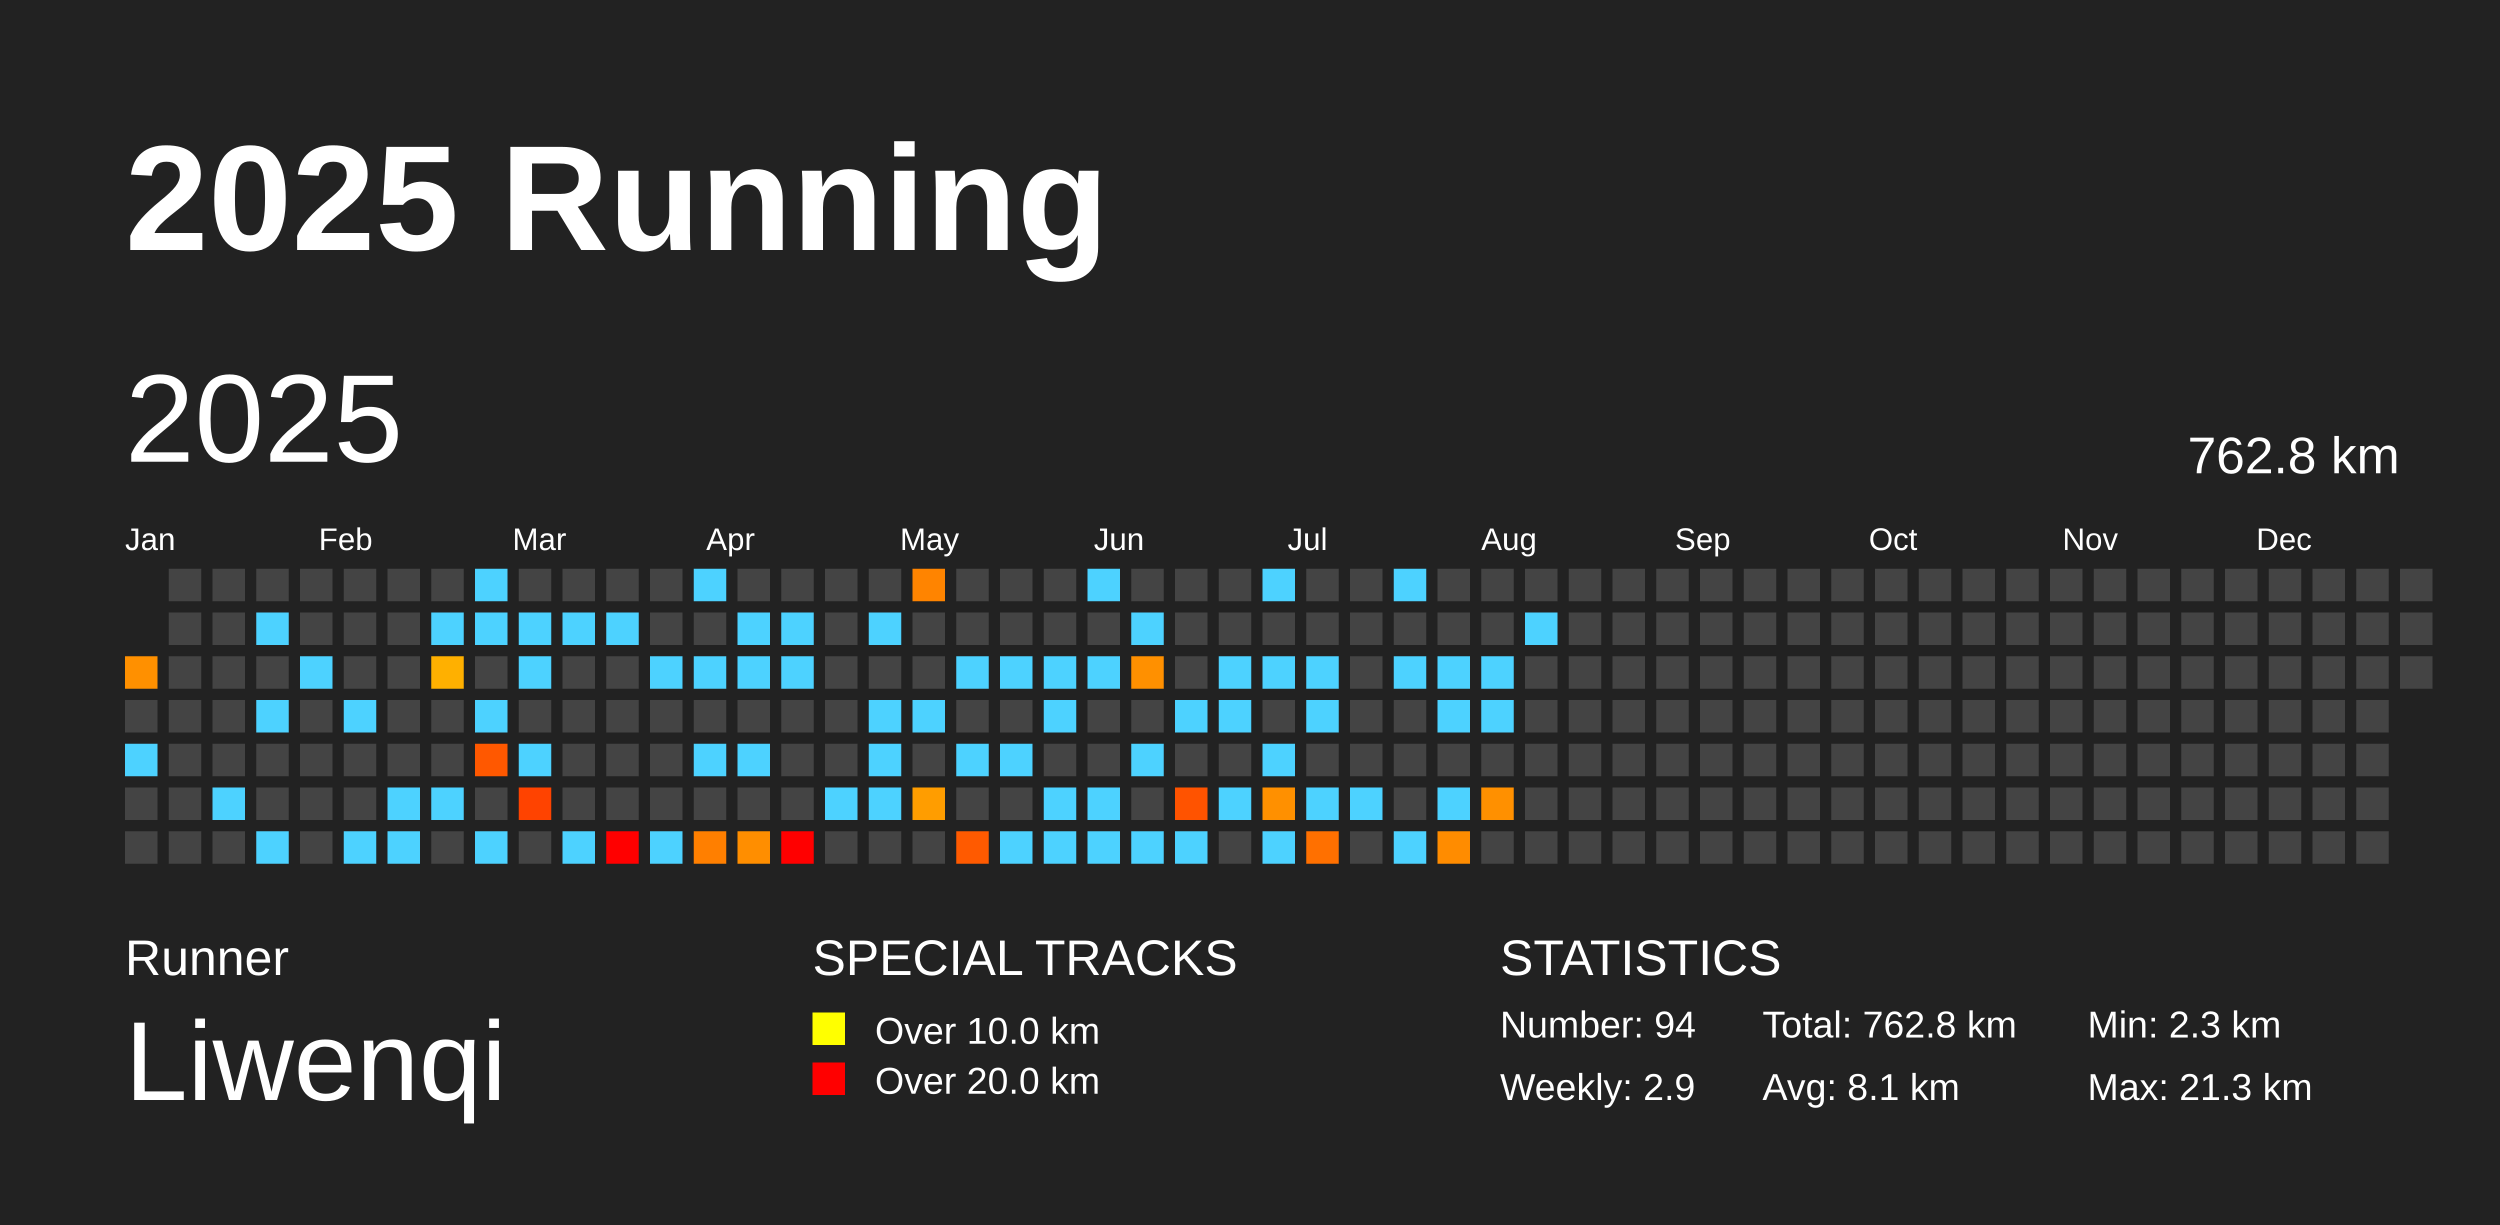
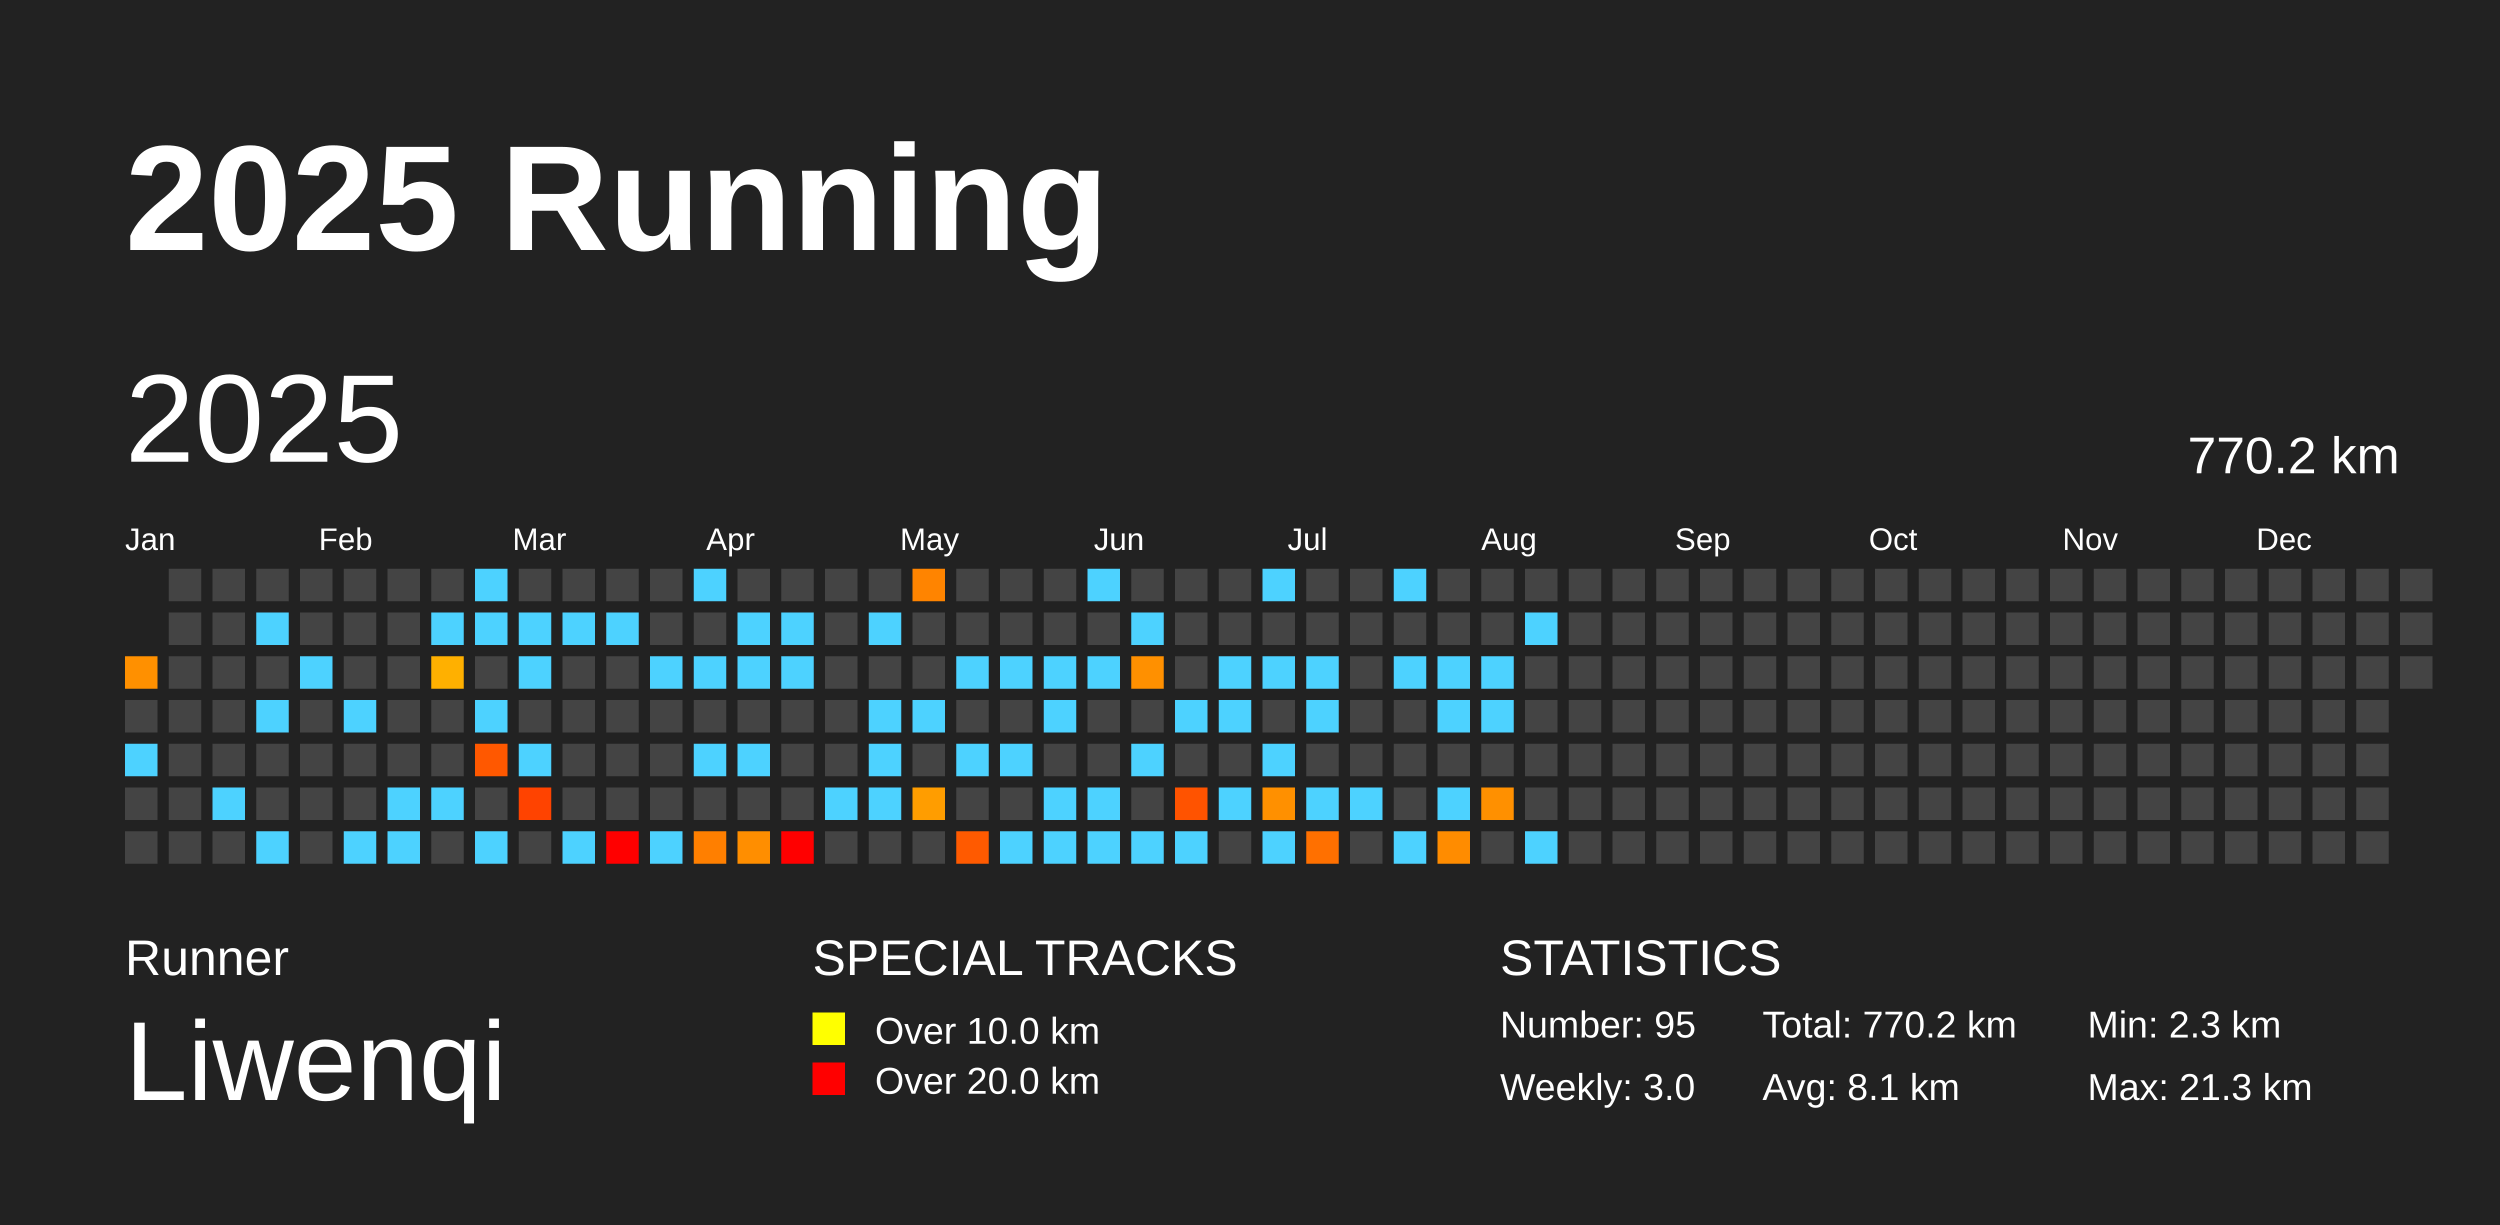
<svg xmlns="http://www.w3.org/2000/svg" baseProfile="full" height="98mm" version="1.1" viewBox="0,0,200,98" width="200mm">
  <defs />
  <rect fill="#222222" height="98" width="200" x="0" y="0" />
  <text fill="#FFFFFF" style="font-size:12px; font-family:Arial; font-weight:bold;" x="10" y="20">2025 Running</text>
  <text fill="#FFFFFF" style="font-size:4px; font-family:Arial" x="10" y="78">Runner</text>
  <text fill="#FFFFFF" style="font-size:9px; font-family:Arial" x="10" y="88">Liwenqi</text>
  <text fill="#FFFFFF" style="font-size:4px; font-family:Arial" x="65" y="78">SPECIAL TRACKS</text>
  <rect fill="yellow" height="2.6" width="2.6" x="65" y="81" />
  <text fill="#FFFFFF" style="font-size:3px; font-family:Arial" x="70" y="83.5">Over 10.0 km</text>
  <rect fill="red" height="2.6" width="2.6" x="65" y="85" />
  <text fill="#FFFFFF" style="font-size:3px; font-family:Arial" x="70" y="87.5">Over 20.0 km</text>
  <text fill="#FFFFFF" style="font-size:4px; font-family:Arial" x="120" y="78">STATISTICS</text>
-   <text fill="#FFFFFF" style="font-size:3px; font-family:Arial" x="120" y="83">Number: 94</text>
-   <text fill="#FFFFFF" style="font-size:3px; font-family:Arial" x="120" y="88">Weekly: 2.9</text>
-   <text fill="#FFFFFF" style="font-size:3px; font-family:Arial" x="141" y="83">Total: 762.8 km</text>
+   <text fill="#FFFFFF" style="font-size:3px; font-family:Arial" x="120" y="83">Number: 95</text>
+   <text fill="#FFFFFF" style="font-size:3px; font-family:Arial" x="120" y="88">Weekly: 3.0</text>
+   <text fill="#FFFFFF" style="font-size:3px; font-family:Arial" x="141" y="83">Total: 770.2 km</text>
  <text fill="#FFFFFF" style="font-size:3px; font-family:Arial" x="141" y="88">Avg: 8.1 km</text>
  <text fill="#FFFFFF" style="font-size:3px; font-family:Arial" x="167" y="83">Min: 2.3 km</text>
  <text fill="#FFFFFF" style="font-size:3px; font-family:Arial" x="167" y="88">Max: 21.3 km</text>
  <text dominant-baseline="hanging" fill="#FFFFFF" style="font-size:10.0px; font-family:Arial;" x="10" y="30">2025</text>
-   <text dominant-baseline="hanging" fill="#FFFFFF" style="font-size:4.125px; font-family:Arial;" x="175" y="35">762.8 km</text>
+   <text dominant-baseline="hanging" fill="#FFFFFF" style="font-size:4.125px; font-family:Arial;" x="175" y="35">770.2 km</text>
  <text fill="#FFFFFF" style="font-size:2.5px; font-family:Arial" x="10.0" y="44">Jan</text>
  <text fill="#FFFFFF" style="font-size:2.5px; font-family:Arial" x="25.5" y="44">Feb</text>
  <text fill="#FFFFFF" style="font-size:2.5px; font-family:Arial" x="41.0" y="44">Mar</text>
  <text fill="#FFFFFF" style="font-size:2.5px; font-family:Arial" x="56.5" y="44">Apr</text>
  <text fill="#FFFFFF" style="font-size:2.5px; font-family:Arial" x="72.0" y="44">May</text>
  <text fill="#FFFFFF" style="font-size:2.5px; font-family:Arial" x="87.5" y="44">Jun</text>
  <text fill="#FFFFFF" style="font-size:2.5px; font-family:Arial" x="103.0" y="44">Jul</text>
  <text fill="#FFFFFF" style="font-size:2.5px; font-family:Arial" x="118.5" y="44">Aug</text>
  <text fill="#FFFFFF" style="font-size:2.5px; font-family:Arial" x="134.0" y="44">Sep</text>
  <text fill="#FFFFFF" style="font-size:2.5px; font-family:Arial" x="149.5" y="44">Oct</text>
  <text fill="#FFFFFF" style="font-size:2.5px; font-family:Arial" x="165.0" y="44">Nov</text>
  <text fill="#FFFFFF" style="font-size:2.5px; font-family:Arial" x="180.5" y="44">Dec</text>
  <rect fill="#ff9000" height="2.6" width="2.6" x="10.0" y="52.5" />
  <rect fill="#444444" height="2.6" width="2.6" x="10.0" y="56.0" />
  <rect fill="#4dd2ff" height="2.6" width="2.6" x="10.0" y="59.5" />
  <rect fill="#444444" height="2.6" width="2.6" x="10.0" y="63.0" />
  <rect fill="#444444" height="2.6" width="2.6" x="10.0" y="66.5" />
  <rect fill="#444444" height="2.6" width="2.6" x="13.5" y="45.5" />
  <rect fill="#444444" height="2.6" width="2.6" x="13.5" y="49.0" />
  <rect fill="#444444" height="2.6" width="2.6" x="13.5" y="52.5" />
  <rect fill="#444444" height="2.6" width="2.6" x="13.5" y="56.0" />
  <rect fill="#444444" height="2.6" width="2.6" x="13.5" y="59.5" />
  <rect fill="#444444" height="2.6" width="2.6" x="13.5" y="63.0" />
  <rect fill="#444444" height="2.6" width="2.6" x="13.5" y="66.5" />
  <rect fill="#444444" height="2.6" width="2.6" x="17.0" y="45.5" />
  <rect fill="#444444" height="2.6" width="2.6" x="17.0" y="49.0" />
  <rect fill="#444444" height="2.6" width="2.6" x="17.0" y="52.5" />
  <rect fill="#444444" height="2.6" width="2.6" x="17.0" y="56.0" />
  <rect fill="#444444" height="2.6" width="2.6" x="17.0" y="59.5" />
  <rect fill="#4dd2ff" height="2.6" width="2.6" x="17.0" y="63.0" />
  <rect fill="#444444" height="2.6" width="2.6" x="17.0" y="66.5" />
  <rect fill="#444444" height="2.6" width="2.6" x="20.5" y="45.5" />
  <rect fill="#4dd2ff" height="2.6" width="2.6" x="20.5" y="49.0" />
  <rect fill="#444444" height="2.6" width="2.6" x="20.5" y="52.5" />
  <rect fill="#4dd2ff" height="2.6" width="2.6" x="20.5" y="56.0" />
  <rect fill="#444444" height="2.6" width="2.6" x="20.5" y="59.5" />
  <rect fill="#444444" height="2.6" width="2.6" x="20.5" y="63.0" />
  <rect fill="#4dd2ff" height="2.6" width="2.6" x="20.5" y="66.5" />
  <rect fill="#444444" height="2.6" width="2.6" x="24.0" y="45.5" />
  <rect fill="#444444" height="2.6" width="2.6" x="24.0" y="49.0" />
  <rect fill="#4dd2ff" height="2.6" width="2.6" x="24.0" y="52.5" />
  <rect fill="#444444" height="2.6" width="2.6" x="24.0" y="56.0" />
  <rect fill="#444444" height="2.6" width="2.6" x="24.0" y="59.5" />
  <rect fill="#444444" height="2.6" width="2.6" x="24.0" y="63.0" />
  <rect fill="#444444" height="2.6" width="2.6" x="24.0" y="66.5" />
  <rect fill="#444444" height="2.6" width="2.6" x="27.5" y="45.5" />
  <rect fill="#444444" height="2.6" width="2.6" x="27.5" y="49.0" />
  <rect fill="#444444" height="2.6" width="2.6" x="27.5" y="52.5" />
  <rect fill="#4dd2ff" height="2.6" width="2.6" x="27.5" y="56.0" />
  <rect fill="#444444" height="2.6" width="2.6" x="27.5" y="59.5" />
  <rect fill="#444444" height="2.6" width="2.6" x="27.5" y="63.0" />
  <rect fill="#4dd2ff" height="2.6" width="2.6" x="27.5" y="66.5" />
  <rect fill="#444444" height="2.6" width="2.6" x="31.0" y="45.5" />
  <rect fill="#444444" height="2.6" width="2.6" x="31.0" y="49.0" />
  <rect fill="#444444" height="2.6" width="2.6" x="31.0" y="52.5" />
  <rect fill="#444444" height="2.6" width="2.6" x="31.0" y="56.0" />
  <rect fill="#444444" height="2.6" width="2.6" x="31.0" y="59.5" />
  <rect fill="#4dd2ff" height="2.6" width="2.6" x="31.0" y="63.0" />
  <rect fill="#4dd2ff" height="2.6" width="2.6" x="31.0" y="66.5" />
  <rect fill="#444444" height="2.6" width="2.6" x="34.5" y="45.5" />
  <rect fill="#4dd2ff" height="2.6" width="2.6" x="34.5" y="49.0" />
  <rect fill="#ffb000" height="2.6" width="2.6" x="34.5" y="52.5" />
  <rect fill="#444444" height="2.6" width="2.6" x="34.5" y="56.0" />
  <rect fill="#444444" height="2.6" width="2.6" x="34.5" y="59.5" />
  <rect fill="#4dd2ff" height="2.6" width="2.6" x="34.5" y="63.0" />
  <rect fill="#444444" height="2.6" width="2.6" x="34.5" y="66.5" />
  <rect fill="#4dd2ff" height="2.6" width="2.6" x="38.0" y="45.5" />
  <rect fill="#4dd2ff" height="2.6" width="2.6" x="38.0" y="49.0" />
  <rect fill="#444444" height="2.6" width="2.6" x="38.0" y="52.5" />
  <rect fill="#4dd2ff" height="2.6" width="2.6" x="38.0" y="56.0" />
  <rect fill="#ff5800" height="2.6" width="2.6" x="38.0" y="59.5" />
  <rect fill="#444444" height="2.6" width="2.6" x="38.0" y="63.0" />
  <rect fill="#4dd2ff" height="2.6" width="2.6" x="38.0" y="66.5" />
  <rect fill="#444444" height="2.6" width="2.6" x="41.5" y="45.5" />
  <rect fill="#4dd2ff" height="2.6" width="2.6" x="41.5" y="49.0" />
  <rect fill="#4dd2ff" height="2.6" width="2.6" x="41.5" y="52.5" />
  <rect fill="#444444" height="2.6" width="2.6" x="41.5" y="56.0" />
  <rect fill="#4dd2ff" height="2.6" width="2.6" x="41.5" y="59.5" />
  <rect fill="#ff4300" height="2.6" width="2.6" x="41.5" y="63.0" />
  <rect fill="#444444" height="2.6" width="2.6" x="41.5" y="66.5" />
  <rect fill="#444444" height="2.6" width="2.6" x="45.0" y="45.5" />
  <rect fill="#4dd2ff" height="2.6" width="2.6" x="45.0" y="49.0" />
  <rect fill="#444444" height="2.6" width="2.6" x="45.0" y="52.5" />
  <rect fill="#444444" height="2.6" width="2.6" x="45.0" y="56.0" />
  <rect fill="#444444" height="2.6" width="2.6" x="45.0" y="59.5" />
  <rect fill="#444444" height="2.6" width="2.6" x="45.0" y="63.0" />
  <rect fill="#4dd2ff" height="2.6" width="2.6" x="45.0" y="66.5" />
  <rect fill="#444444" height="2.6" width="2.6" x="48.5" y="45.5" />
  <rect fill="#4dd2ff" height="2.6" width="2.6" x="48.5" y="49.0" />
  <rect fill="#444444" height="2.6" width="2.6" x="48.5" y="52.5" />
  <rect fill="#444444" height="2.6" width="2.6" x="48.5" y="56.0" />
  <rect fill="#444444" height="2.6" width="2.6" x="48.5" y="59.5" />
  <rect fill="#444444" height="2.6" width="2.6" x="48.5" y="63.0" />
  <rect fill="red" height="2.6" width="2.6" x="48.5" y="66.5" />
  <rect fill="#444444" height="2.6" width="2.6" x="52.0" y="45.5" />
  <rect fill="#444444" height="2.6" width="2.6" x="52.0" y="49.0" />
  <rect fill="#4dd2ff" height="2.6" width="2.6" x="52.0" y="52.5" />
  <rect fill="#444444" height="2.6" width="2.6" x="52.0" y="56.0" />
  <rect fill="#444444" height="2.6" width="2.6" x="52.0" y="59.5" />
  <rect fill="#444444" height="2.6" width="2.6" x="52.0" y="63.0" />
  <rect fill="#4dd2ff" height="2.6" width="2.6" x="52.0" y="66.5" />
  <rect fill="#4dd2ff" height="2.6" width="2.6" x="55.5" y="45.5" />
  <rect fill="#444444" height="2.6" width="2.6" x="55.5" y="49.0" />
  <rect fill="#4dd2ff" height="2.6" width="2.6" x="55.5" y="52.5" />
  <rect fill="#444444" height="2.6" width="2.6" x="55.5" y="56.0" />
  <rect fill="#4dd2ff" height="2.6" width="2.6" x="55.5" y="59.5" />
  <rect fill="#444444" height="2.6" width="2.6" x="55.5" y="63.0" />
  <rect fill="#ff7f00" height="2.6" width="2.6" x="55.5" y="66.5" />
  <rect fill="#444444" height="2.6" width="2.6" x="59.0" y="45.5" />
  <rect fill="#4dd2ff" height="2.6" width="2.6" x="59.0" y="49.0" />
  <rect fill="#4dd2ff" height="2.6" width="2.6" x="59.0" y="52.5" />
  <rect fill="#444444" height="2.6" width="2.6" x="59.0" y="56.0" />
  <rect fill="#4dd2ff" height="2.6" width="2.6" x="59.0" y="59.5" />
  <rect fill="#444444" height="2.6" width="2.6" x="59.0" y="63.0" />
  <rect fill="#ff8e00" height="2.6" width="2.6" x="59.0" y="66.5" />
  <rect fill="#444444" height="2.6" width="2.6" x="62.5" y="45.5" />
  <rect fill="#4dd2ff" height="2.6" width="2.6" x="62.5" y="49.0" />
  <rect fill="#4dd2ff" height="2.6" width="2.6" x="62.5" y="52.5" />
  <rect fill="#444444" height="2.6" width="2.6" x="62.5" y="56.0" />
  <rect fill="#444444" height="2.6" width="2.6" x="62.5" y="59.5" />
  <rect fill="#444444" height="2.6" width="2.6" x="62.5" y="63.0" />
  <rect fill="red" height="2.6" width="2.6" x="62.5" y="66.5" />
  <rect fill="#444444" height="2.6" width="2.6" x="66.0" y="45.5" />
  <rect fill="#444444" height="2.6" width="2.6" x="66.0" y="49.0" />
  <rect fill="#444444" height="2.6" width="2.6" x="66.0" y="52.5" />
  <rect fill="#444444" height="2.6" width="2.6" x="66.0" y="56.0" />
  <rect fill="#444444" height="2.6" width="2.6" x="66.0" y="59.5" />
  <rect fill="#4dd2ff" height="2.6" width="2.6" x="66.0" y="63.0" />
  <rect fill="#444444" height="2.6" width="2.6" x="66.0" y="66.5" />
  <rect fill="#444444" height="2.6" width="2.6" x="69.5" y="45.5" />
  <rect fill="#4dd2ff" height="2.6" width="2.6" x="69.5" y="49.0" />
  <rect fill="#444444" height="2.6" width="2.6" x="69.5" y="52.5" />
  <rect fill="#4dd2ff" height="2.6" width="2.6" x="69.5" y="56.0" />
  <rect fill="#4dd2ff" height="2.6" width="2.6" x="69.5" y="59.5" />
  <rect fill="#4dd2ff" height="2.6" width="2.6" x="69.5" y="63.0" />
  <rect fill="#444444" height="2.6" width="2.6" x="69.5" y="66.5" />
  <rect fill="#ff8400" height="2.6" width="2.6" x="73.0" y="45.5" />
  <rect fill="#444444" height="2.6" width="2.6" x="73.0" y="49.0" />
  <rect fill="#444444" height="2.6" width="2.6" x="73.0" y="52.5" />
  <rect fill="#4dd2ff" height="2.6" width="2.6" x="73.0" y="56.0" />
  <rect fill="#444444" height="2.6" width="2.6" x="73.0" y="59.5" />
  <rect fill="#ff9d00" height="2.6" width="2.6" x="73.0" y="63.0" />
  <rect fill="#444444" height="2.6" width="2.6" x="73.0" y="66.5" />
  <rect fill="#444444" height="2.6" width="2.6" x="76.5" y="45.5" />
  <rect fill="#444444" height="2.6" width="2.6" x="76.5" y="49.0" />
  <rect fill="#4dd2ff" height="2.6" width="2.6" x="76.5" y="52.5" />
  <rect fill="#444444" height="2.6" width="2.6" x="76.5" y="56.0" />
  <rect fill="#4dd2ff" height="2.6" width="2.6" x="76.5" y="59.5" />
  <rect fill="#444444" height="2.6" width="2.6" x="76.5" y="63.0" />
  <rect fill="#ff5a00" height="2.6" width="2.6" x="76.5" y="66.5" />
  <rect fill="#444444" height="2.6" width="2.6" x="80.0" y="45.5" />
  <rect fill="#444444" height="2.6" width="2.6" x="80.0" y="49.0" />
  <rect fill="#4dd2ff" height="2.6" width="2.6" x="80.0" y="52.5" />
  <rect fill="#444444" height="2.6" width="2.6" x="80.0" y="56.0" />
  <rect fill="#4dd2ff" height="2.6" width="2.6" x="80.0" y="59.5" />
  <rect fill="#444444" height="2.6" width="2.6" x="80.0" y="63.0" />
  <rect fill="#4dd2ff" height="2.6" width="2.6" x="80.0" y="66.5" />
  <rect fill="#444444" height="2.6" width="2.6" x="83.5" y="45.5" />
  <rect fill="#444444" height="2.6" width="2.6" x="83.5" y="49.0" />
  <rect fill="#4dd2ff" height="2.6" width="2.6" x="83.5" y="52.5" />
  <rect fill="#4dd2ff" height="2.6" width="2.6" x="83.5" y="56.0" />
  <rect fill="#444444" height="2.6" width="2.6" x="83.5" y="59.5" />
  <rect fill="#4dd2ff" height="2.6" width="2.6" x="83.5" y="63.0" />
  <rect fill="#4dd2ff" height="2.6" width="2.6" x="83.5" y="66.5" />
  <rect fill="#4dd2ff" height="2.6" width="2.6" x="87.0" y="45.5" />
  <rect fill="#444444" height="2.6" width="2.6" x="87.0" y="49.0" />
  <rect fill="#4dd2ff" height="2.6" width="2.6" x="87.0" y="52.5" />
  <rect fill="#444444" height="2.6" width="2.6" x="87.0" y="56.0" />
  <rect fill="#444444" height="2.6" width="2.6" x="87.0" y="59.5" />
  <rect fill="#4dd2ff" height="2.6" width="2.6" x="87.0" y="63.0" />
  <rect fill="#4dd2ff" height="2.6" width="2.6" x="87.0" y="66.5" />
  <rect fill="#444444" height="2.6" width="2.6" x="90.5" y="45.5" />
  <rect fill="#4dd2ff" height="2.6" width="2.6" x="90.5" y="49.0" />
  <rect fill="#ff9000" height="2.6" width="2.6" x="90.5" y="52.5" />
  <rect fill="#444444" height="2.6" width="2.6" x="90.5" y="56.0" />
  <rect fill="#4dd2ff" height="2.6" width="2.6" x="90.5" y="59.5" />
  <rect fill="#444444" height="2.6" width="2.6" x="90.5" y="63.0" />
  <rect fill="#4dd2ff" height="2.6" width="2.6" x="90.5" y="66.5" />
  <rect fill="#444444" height="2.6" width="2.6" x="94.0" y="45.5" />
  <rect fill="#444444" height="2.6" width="2.6" x="94.0" y="49.0" />
  <rect fill="#444444" height="2.6" width="2.6" x="94.0" y="52.5" />
  <rect fill="#4dd2ff" height="2.6" width="2.6" x="94.0" y="56.0" />
  <rect fill="#444444" height="2.6" width="2.6" x="94.0" y="59.5" />
  <rect fill="#ff5300" height="2.6" width="2.6" x="94.0" y="63.0" />
  <rect fill="#4dd2ff" height="2.6" width="2.6" x="94.0" y="66.5" />
  <rect fill="#444444" height="2.6" width="2.6" x="97.5" y="45.5" />
  <rect fill="#444444" height="2.6" width="2.6" x="97.5" y="49.0" />
  <rect fill="#4dd2ff" height="2.6" width="2.6" x="97.5" y="52.5" />
  <rect fill="#4dd2ff" height="2.6" width="2.6" x="97.5" y="56.0" />
  <rect fill="#444444" height="2.6" width="2.6" x="97.5" y="59.5" />
  <rect fill="#4dd2ff" height="2.6" width="2.6" x="97.5" y="63.0" />
  <rect fill="#444444" height="2.6" width="2.6" x="97.5" y="66.5" />
  <rect fill="#4dd2ff" height="2.6" width="2.6" x="101.0" y="45.5" />
  <rect fill="#444444" height="2.6" width="2.6" x="101.0" y="49.0" />
  <rect fill="#4dd2ff" height="2.6" width="2.6" x="101.0" y="52.5" />
  <rect fill="#444444" height="2.6" width="2.6" x="101.0" y="56.0" />
  <rect fill="#4dd2ff" height="2.6" width="2.6" x="101.0" y="59.5" />
  <rect fill="#ff9000" height="2.6" width="2.6" x="101.0" y="63.0" />
  <rect fill="#4dd2ff" height="2.6" width="2.6" x="101.0" y="66.5" />
  <rect fill="#444444" height="2.6" width="2.6" x="104.5" y="45.5" />
  <rect fill="#444444" height="2.6" width="2.6" x="104.5" y="49.0" />
  <rect fill="#4dd2ff" height="2.6" width="2.6" x="104.5" y="52.5" />
  <rect fill="#4dd2ff" height="2.6" width="2.6" x="104.5" y="56.0" />
  <rect fill="#444444" height="2.6" width="2.6" x="104.5" y="59.5" />
  <rect fill="#4dd2ff" height="2.6" width="2.6" x="104.5" y="63.0" />
  <rect fill="#ff7000" height="2.6" width="2.6" x="104.5" y="66.5" />
  <rect fill="#444444" height="2.6" width="2.6" x="108.0" y="45.5" />
  <rect fill="#444444" height="2.6" width="2.6" x="108.0" y="49.0" />
  <rect fill="#444444" height="2.6" width="2.6" x="108.0" y="52.5" />
  <rect fill="#444444" height="2.6" width="2.6" x="108.0" y="56.0" />
  <rect fill="#444444" height="2.6" width="2.6" x="108.0" y="59.5" />
  <rect fill="#4dd2ff" height="2.6" width="2.6" x="108.0" y="63.0" />
  <rect fill="#444444" height="2.6" width="2.6" x="108.0" y="66.5" />
  <rect fill="#4dd2ff" height="2.6" width="2.6" x="111.5" y="45.5" />
  <rect fill="#444444" height="2.6" width="2.6" x="111.5" y="49.0" />
  <rect fill="#4dd2ff" height="2.6" width="2.6" x="111.5" y="52.5" />
  <rect fill="#444444" height="2.6" width="2.6" x="111.5" y="56.0" />
  <rect fill="#444444" height="2.6" width="2.6" x="111.5" y="59.5" />
  <rect fill="#444444" height="2.6" width="2.6" x="111.5" y="63.0" />
  <rect fill="#4dd2ff" height="2.6" width="2.6" x="111.5" y="66.5" />
  <rect fill="#444444" height="2.6" width="2.6" x="115.0" y="45.5" />
  <rect fill="#444444" height="2.6" width="2.6" x="115.0" y="49.0" />
  <rect fill="#4dd2ff" height="2.6" width="2.6" x="115.0" y="52.5" />
  <rect fill="#4dd2ff" height="2.6" width="2.6" x="115.0" y="56.0" />
  <rect fill="#444444" height="2.6" width="2.6" x="115.0" y="59.5" />
  <rect fill="#4dd2ff" height="2.6" width="2.6" x="115.0" y="63.0" />
  <rect fill="#ff8c00" height="2.6" width="2.6" x="115.0" y="66.5" />
  <rect fill="#444444" height="2.6" width="2.6" x="118.5" y="45.5" />
  <rect fill="#444444" height="2.6" width="2.6" x="118.5" y="49.0" />
  <rect fill="#4dd2ff" height="2.6" width="2.6" x="118.5" y="52.5" />
  <rect fill="#4dd2ff" height="2.6" width="2.6" x="118.5" y="56.0" />
  <rect fill="#444444" height="2.6" width="2.6" x="118.5" y="59.5" />
  <rect fill="#ff9000" height="2.6" width="2.6" x="118.5" y="63.0" />
  <rect fill="#444444" height="2.6" width="2.6" x="118.5" y="66.5" />
  <rect fill="#444444" height="2.6" width="2.6" x="122.0" y="45.5" />
  <rect fill="#4dd2ff" height="2.6" width="2.6" x="122.0" y="49.0" />
  <rect fill="#444444" height="2.6" width="2.6" x="122.0" y="52.5" />
  <rect fill="#444444" height="2.6" width="2.6" x="122.0" y="56.0" />
  <rect fill="#444444" height="2.6" width="2.6" x="122.0" y="59.5" />
  <rect fill="#444444" height="2.6" width="2.6" x="122.0" y="63.0" />
-   <rect fill="#444444" height="2.6" width="2.6" x="122.0" y="66.5" />
+   <rect fill="#4dd2ff" height="2.6" width="2.6" x="122.0" y="66.5" />
  <rect fill="#444444" height="2.6" width="2.6" x="125.5" y="45.5" />
  <rect fill="#444444" height="2.6" width="2.6" x="125.5" y="49.0" />
  <rect fill="#444444" height="2.6" width="2.6" x="125.5" y="52.5" />
  <rect fill="#444444" height="2.6" width="2.6" x="125.5" y="56.0" />
  <rect fill="#444444" height="2.6" width="2.6" x="125.5" y="59.5" />
  <rect fill="#444444" height="2.6" width="2.6" x="125.5" y="63.0" />
  <rect fill="#444444" height="2.6" width="2.6" x="125.5" y="66.5" />
  <rect fill="#444444" height="2.6" width="2.6" x="129.0" y="45.5" />
  <rect fill="#444444" height="2.6" width="2.6" x="129.0" y="49.0" />
  <rect fill="#444444" height="2.6" width="2.6" x="129.0" y="52.5" />
  <rect fill="#444444" height="2.6" width="2.6" x="129.0" y="56.0" />
  <rect fill="#444444" height="2.6" width="2.6" x="129.0" y="59.5" />
  <rect fill="#444444" height="2.6" width="2.6" x="129.0" y="63.0" />
  <rect fill="#444444" height="2.6" width="2.6" x="129.0" y="66.5" />
  <rect fill="#444444" height="2.6" width="2.6" x="132.5" y="45.5" />
  <rect fill="#444444" height="2.6" width="2.6" x="132.5" y="49.0" />
  <rect fill="#444444" height="2.6" width="2.6" x="132.5" y="52.5" />
  <rect fill="#444444" height="2.6" width="2.6" x="132.5" y="56.0" />
  <rect fill="#444444" height="2.6" width="2.6" x="132.5" y="59.5" />
  <rect fill="#444444" height="2.6" width="2.6" x="132.5" y="63.0" />
  <rect fill="#444444" height="2.6" width="2.6" x="132.5" y="66.5" />
  <rect fill="#444444" height="2.6" width="2.6" x="136.0" y="45.5" />
  <rect fill="#444444" height="2.6" width="2.6" x="136.0" y="49.0" />
  <rect fill="#444444" height="2.6" width="2.6" x="136.0" y="52.5" />
  <rect fill="#444444" height="2.6" width="2.6" x="136.0" y="56.0" />
  <rect fill="#444444" height="2.6" width="2.6" x="136.0" y="59.5" />
  <rect fill="#444444" height="2.6" width="2.6" x="136.0" y="63.0" />
  <rect fill="#444444" height="2.6" width="2.6" x="136.0" y="66.5" />
  <rect fill="#444444" height="2.6" width="2.6" x="139.5" y="45.5" />
  <rect fill="#444444" height="2.6" width="2.6" x="139.5" y="49.0" />
  <rect fill="#444444" height="2.6" width="2.6" x="139.5" y="52.5" />
  <rect fill="#444444" height="2.6" width="2.6" x="139.5" y="56.0" />
  <rect fill="#444444" height="2.6" width="2.6" x="139.5" y="59.5" />
  <rect fill="#444444" height="2.6" width="2.6" x="139.5" y="63.0" />
  <rect fill="#444444" height="2.6" width="2.6" x="139.5" y="66.5" />
  <rect fill="#444444" height="2.6" width="2.6" x="143.0" y="45.5" />
  <rect fill="#444444" height="2.6" width="2.6" x="143.0" y="49.0" />
  <rect fill="#444444" height="2.6" width="2.6" x="143.0" y="52.5" />
  <rect fill="#444444" height="2.6" width="2.6" x="143.0" y="56.0" />
  <rect fill="#444444" height="2.6" width="2.6" x="143.0" y="59.5" />
  <rect fill="#444444" height="2.6" width="2.6" x="143.0" y="63.0" />
  <rect fill="#444444" height="2.6" width="2.6" x="143.0" y="66.5" />
  <rect fill="#444444" height="2.6" width="2.6" x="146.5" y="45.5" />
  <rect fill="#444444" height="2.6" width="2.6" x="146.5" y="49.0" />
  <rect fill="#444444" height="2.6" width="2.6" x="146.5" y="52.5" />
  <rect fill="#444444" height="2.6" width="2.6" x="146.5" y="56.0" />
  <rect fill="#444444" height="2.6" width="2.6" x="146.5" y="59.5" />
  <rect fill="#444444" height="2.6" width="2.6" x="146.5" y="63.0" />
  <rect fill="#444444" height="2.6" width="2.6" x="146.5" y="66.5" />
  <rect fill="#444444" height="2.6" width="2.6" x="150.0" y="45.5" />
  <rect fill="#444444" height="2.6" width="2.6" x="150.0" y="49.0" />
  <rect fill="#444444" height="2.6" width="2.6" x="150.0" y="52.5" />
  <rect fill="#444444" height="2.6" width="2.6" x="150.0" y="56.0" />
  <rect fill="#444444" height="2.6" width="2.6" x="150.0" y="59.5" />
  <rect fill="#444444" height="2.6" width="2.6" x="150.0" y="63.0" />
  <rect fill="#444444" height="2.6" width="2.6" x="150.0" y="66.5" />
  <rect fill="#444444" height="2.6" width="2.6" x="153.5" y="45.5" />
  <rect fill="#444444" height="2.6" width="2.6" x="153.5" y="49.0" />
  <rect fill="#444444" height="2.6" width="2.6" x="153.5" y="52.5" />
  <rect fill="#444444" height="2.6" width="2.6" x="153.5" y="56.0" />
  <rect fill="#444444" height="2.6" width="2.6" x="153.5" y="59.5" />
  <rect fill="#444444" height="2.6" width="2.6" x="153.5" y="63.0" />
  <rect fill="#444444" height="2.6" width="2.6" x="153.5" y="66.5" />
  <rect fill="#444444" height="2.6" width="2.6" x="157.0" y="45.5" />
  <rect fill="#444444" height="2.6" width="2.6" x="157.0" y="49.0" />
  <rect fill="#444444" height="2.6" width="2.6" x="157.0" y="52.5" />
  <rect fill="#444444" height="2.6" width="2.6" x="157.0" y="56.0" />
  <rect fill="#444444" height="2.6" width="2.6" x="157.0" y="59.5" />
  <rect fill="#444444" height="2.6" width="2.6" x="157.0" y="63.0" />
  <rect fill="#444444" height="2.6" width="2.6" x="157.0" y="66.5" />
  <rect fill="#444444" height="2.6" width="2.6" x="160.5" y="45.5" />
  <rect fill="#444444" height="2.6" width="2.6" x="160.5" y="49.0" />
  <rect fill="#444444" height="2.6" width="2.6" x="160.5" y="52.5" />
  <rect fill="#444444" height="2.6" width="2.6" x="160.5" y="56.0" />
  <rect fill="#444444" height="2.6" width="2.6" x="160.5" y="59.5" />
  <rect fill="#444444" height="2.6" width="2.6" x="160.5" y="63.0" />
  <rect fill="#444444" height="2.6" width="2.6" x="160.5" y="66.5" />
  <rect fill="#444444" height="2.6" width="2.6" x="164.0" y="45.5" />
  <rect fill="#444444" height="2.6" width="2.6" x="164.0" y="49.0" />
  <rect fill="#444444" height="2.6" width="2.6" x="164.0" y="52.5" />
  <rect fill="#444444" height="2.6" width="2.6" x="164.0" y="56.0" />
  <rect fill="#444444" height="2.6" width="2.6" x="164.0" y="59.5" />
  <rect fill="#444444" height="2.6" width="2.6" x="164.0" y="63.0" />
  <rect fill="#444444" height="2.6" width="2.6" x="164.0" y="66.5" />
  <rect fill="#444444" height="2.6" width="2.6" x="167.5" y="45.5" />
  <rect fill="#444444" height="2.6" width="2.6" x="167.5" y="49.0" />
  <rect fill="#444444" height="2.6" width="2.6" x="167.5" y="52.5" />
  <rect fill="#444444" height="2.6" width="2.6" x="167.5" y="56.0" />
  <rect fill="#444444" height="2.6" width="2.6" x="167.5" y="59.5" />
  <rect fill="#444444" height="2.6" width="2.6" x="167.5" y="63.0" />
  <rect fill="#444444" height="2.6" width="2.6" x="167.5" y="66.5" />
  <rect fill="#444444" height="2.6" width="2.6" x="171.0" y="45.5" />
  <rect fill="#444444" height="2.6" width="2.6" x="171.0" y="49.0" />
  <rect fill="#444444" height="2.6" width="2.6" x="171.0" y="52.5" />
  <rect fill="#444444" height="2.6" width="2.6" x="171.0" y="56.0" />
  <rect fill="#444444" height="2.6" width="2.6" x="171.0" y="59.5" />
  <rect fill="#444444" height="2.6" width="2.6" x="171.0" y="63.0" />
  <rect fill="#444444" height="2.6" width="2.6" x="171.0" y="66.5" />
  <rect fill="#444444" height="2.6" width="2.6" x="174.5" y="45.5" />
  <rect fill="#444444" height="2.6" width="2.6" x="174.5" y="49.0" />
  <rect fill="#444444" height="2.6" width="2.6" x="174.5" y="52.5" />
  <rect fill="#444444" height="2.6" width="2.6" x="174.5" y="56.0" />
  <rect fill="#444444" height="2.6" width="2.6" x="174.5" y="59.5" />
  <rect fill="#444444" height="2.6" width="2.6" x="174.5" y="63.0" />
  <rect fill="#444444" height="2.6" width="2.6" x="174.5" y="66.5" />
  <rect fill="#444444" height="2.6" width="2.6" x="178.0" y="45.5" />
  <rect fill="#444444" height="2.6" width="2.6" x="178.0" y="49.0" />
  <rect fill="#444444" height="2.6" width="2.6" x="178.0" y="52.5" />
  <rect fill="#444444" height="2.6" width="2.6" x="178.0" y="56.0" />
  <rect fill="#444444" height="2.6" width="2.6" x="178.0" y="59.5" />
  <rect fill="#444444" height="2.6" width="2.6" x="178.0" y="63.0" />
  <rect fill="#444444" height="2.6" width="2.6" x="178.0" y="66.5" />
  <rect fill="#444444" height="2.6" width="2.6" x="181.5" y="45.5" />
  <rect fill="#444444" height="2.6" width="2.6" x="181.5" y="49.0" />
  <rect fill="#444444" height="2.6" width="2.6" x="181.5" y="52.5" />
  <rect fill="#444444" height="2.6" width="2.6" x="181.5" y="56.0" />
  <rect fill="#444444" height="2.6" width="2.6" x="181.5" y="59.5" />
  <rect fill="#444444" height="2.6" width="2.6" x="181.5" y="63.0" />
  <rect fill="#444444" height="2.6" width="2.6" x="181.5" y="66.5" />
  <rect fill="#444444" height="2.6" width="2.6" x="185.0" y="45.5" />
  <rect fill="#444444" height="2.6" width="2.6" x="185.0" y="49.0" />
  <rect fill="#444444" height="2.6" width="2.6" x="185.0" y="52.5" />
  <rect fill="#444444" height="2.6" width="2.6" x="185.0" y="56.0" />
  <rect fill="#444444" height="2.6" width="2.6" x="185.0" y="59.5" />
  <rect fill="#444444" height="2.6" width="2.6" x="185.0" y="63.0" />
  <rect fill="#444444" height="2.6" width="2.6" x="185.0" y="66.5" />
  <rect fill="#444444" height="2.6" width="2.6" x="188.5" y="45.5" />
  <rect fill="#444444" height="2.6" width="2.6" x="188.5" y="49.0" />
  <rect fill="#444444" height="2.6" width="2.6" x="188.5" y="52.5" />
  <rect fill="#444444" height="2.6" width="2.6" x="188.5" y="56.0" />
  <rect fill="#444444" height="2.6" width="2.6" x="188.5" y="59.5" />
  <rect fill="#444444" height="2.6" width="2.6" x="188.5" y="63.0" />
  <rect fill="#444444" height="2.6" width="2.6" x="188.5" y="66.5" />
  <rect fill="#444444" height="2.6" width="2.6" x="192.0" y="45.5" />
  <rect fill="#444444" height="2.6" width="2.6" x="192.0" y="49.0" />
  <rect fill="#444444" height="2.6" width="2.6" x="192.0" y="52.5" />
</svg>
